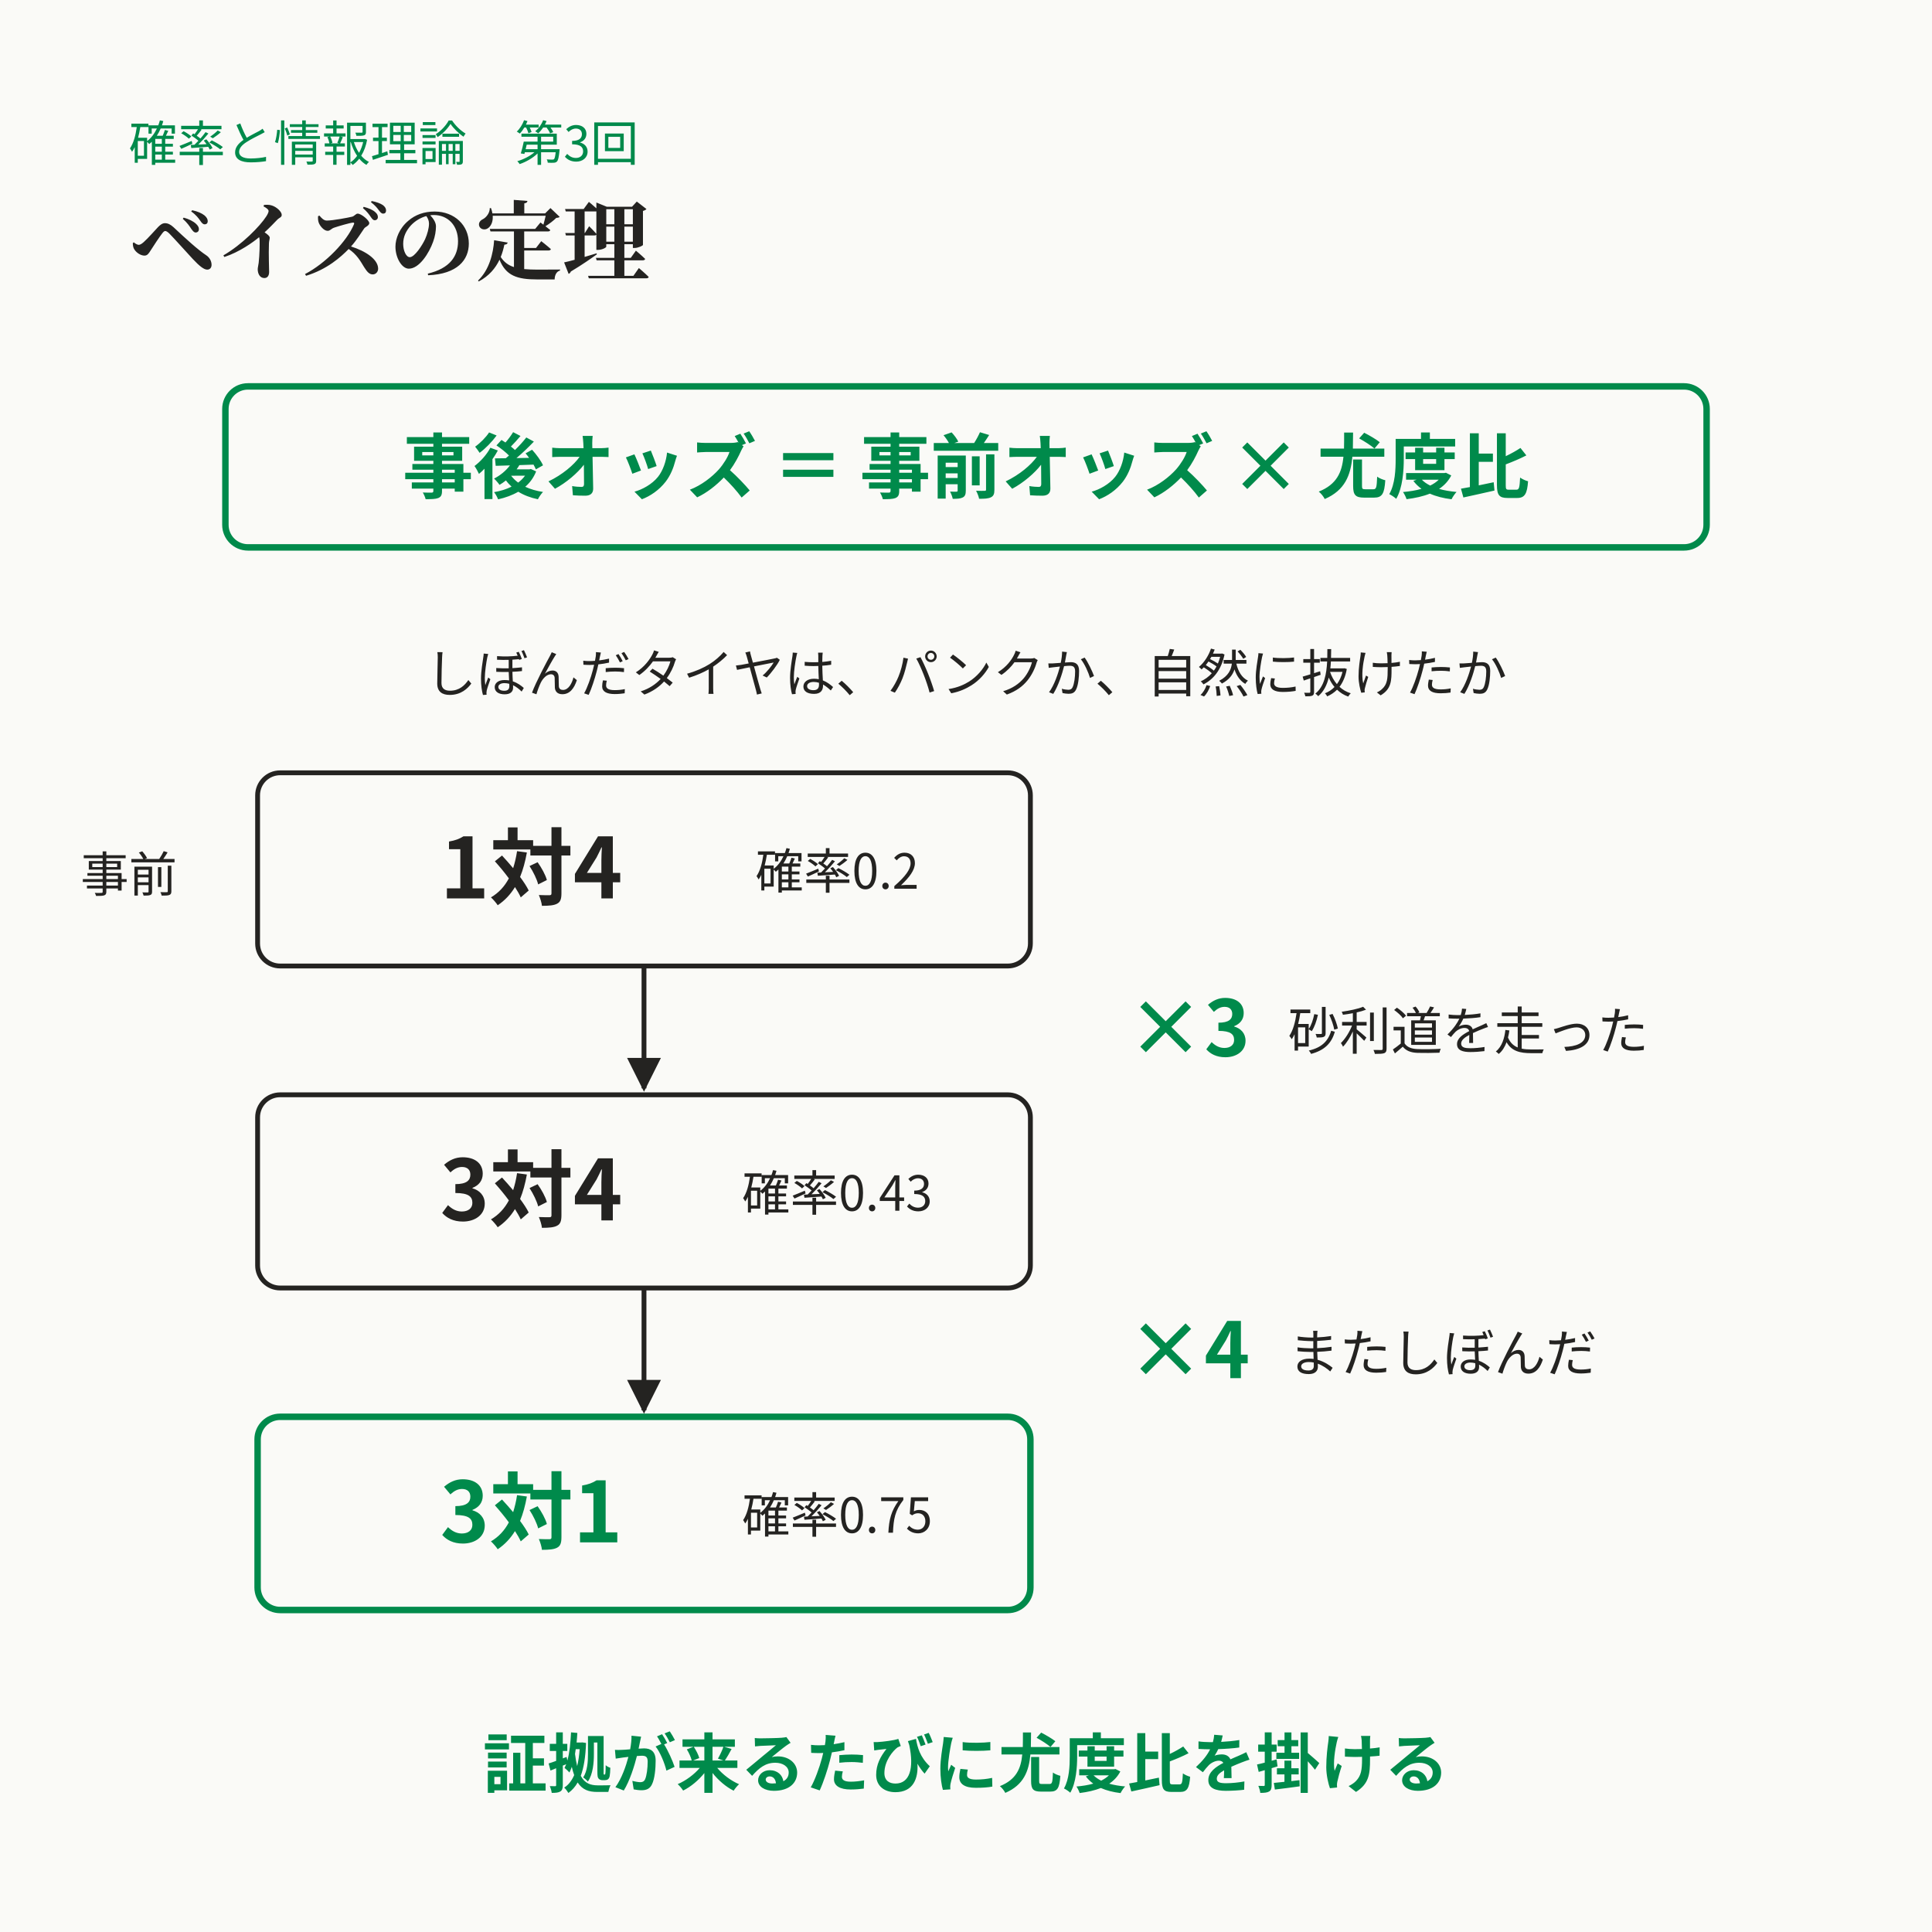
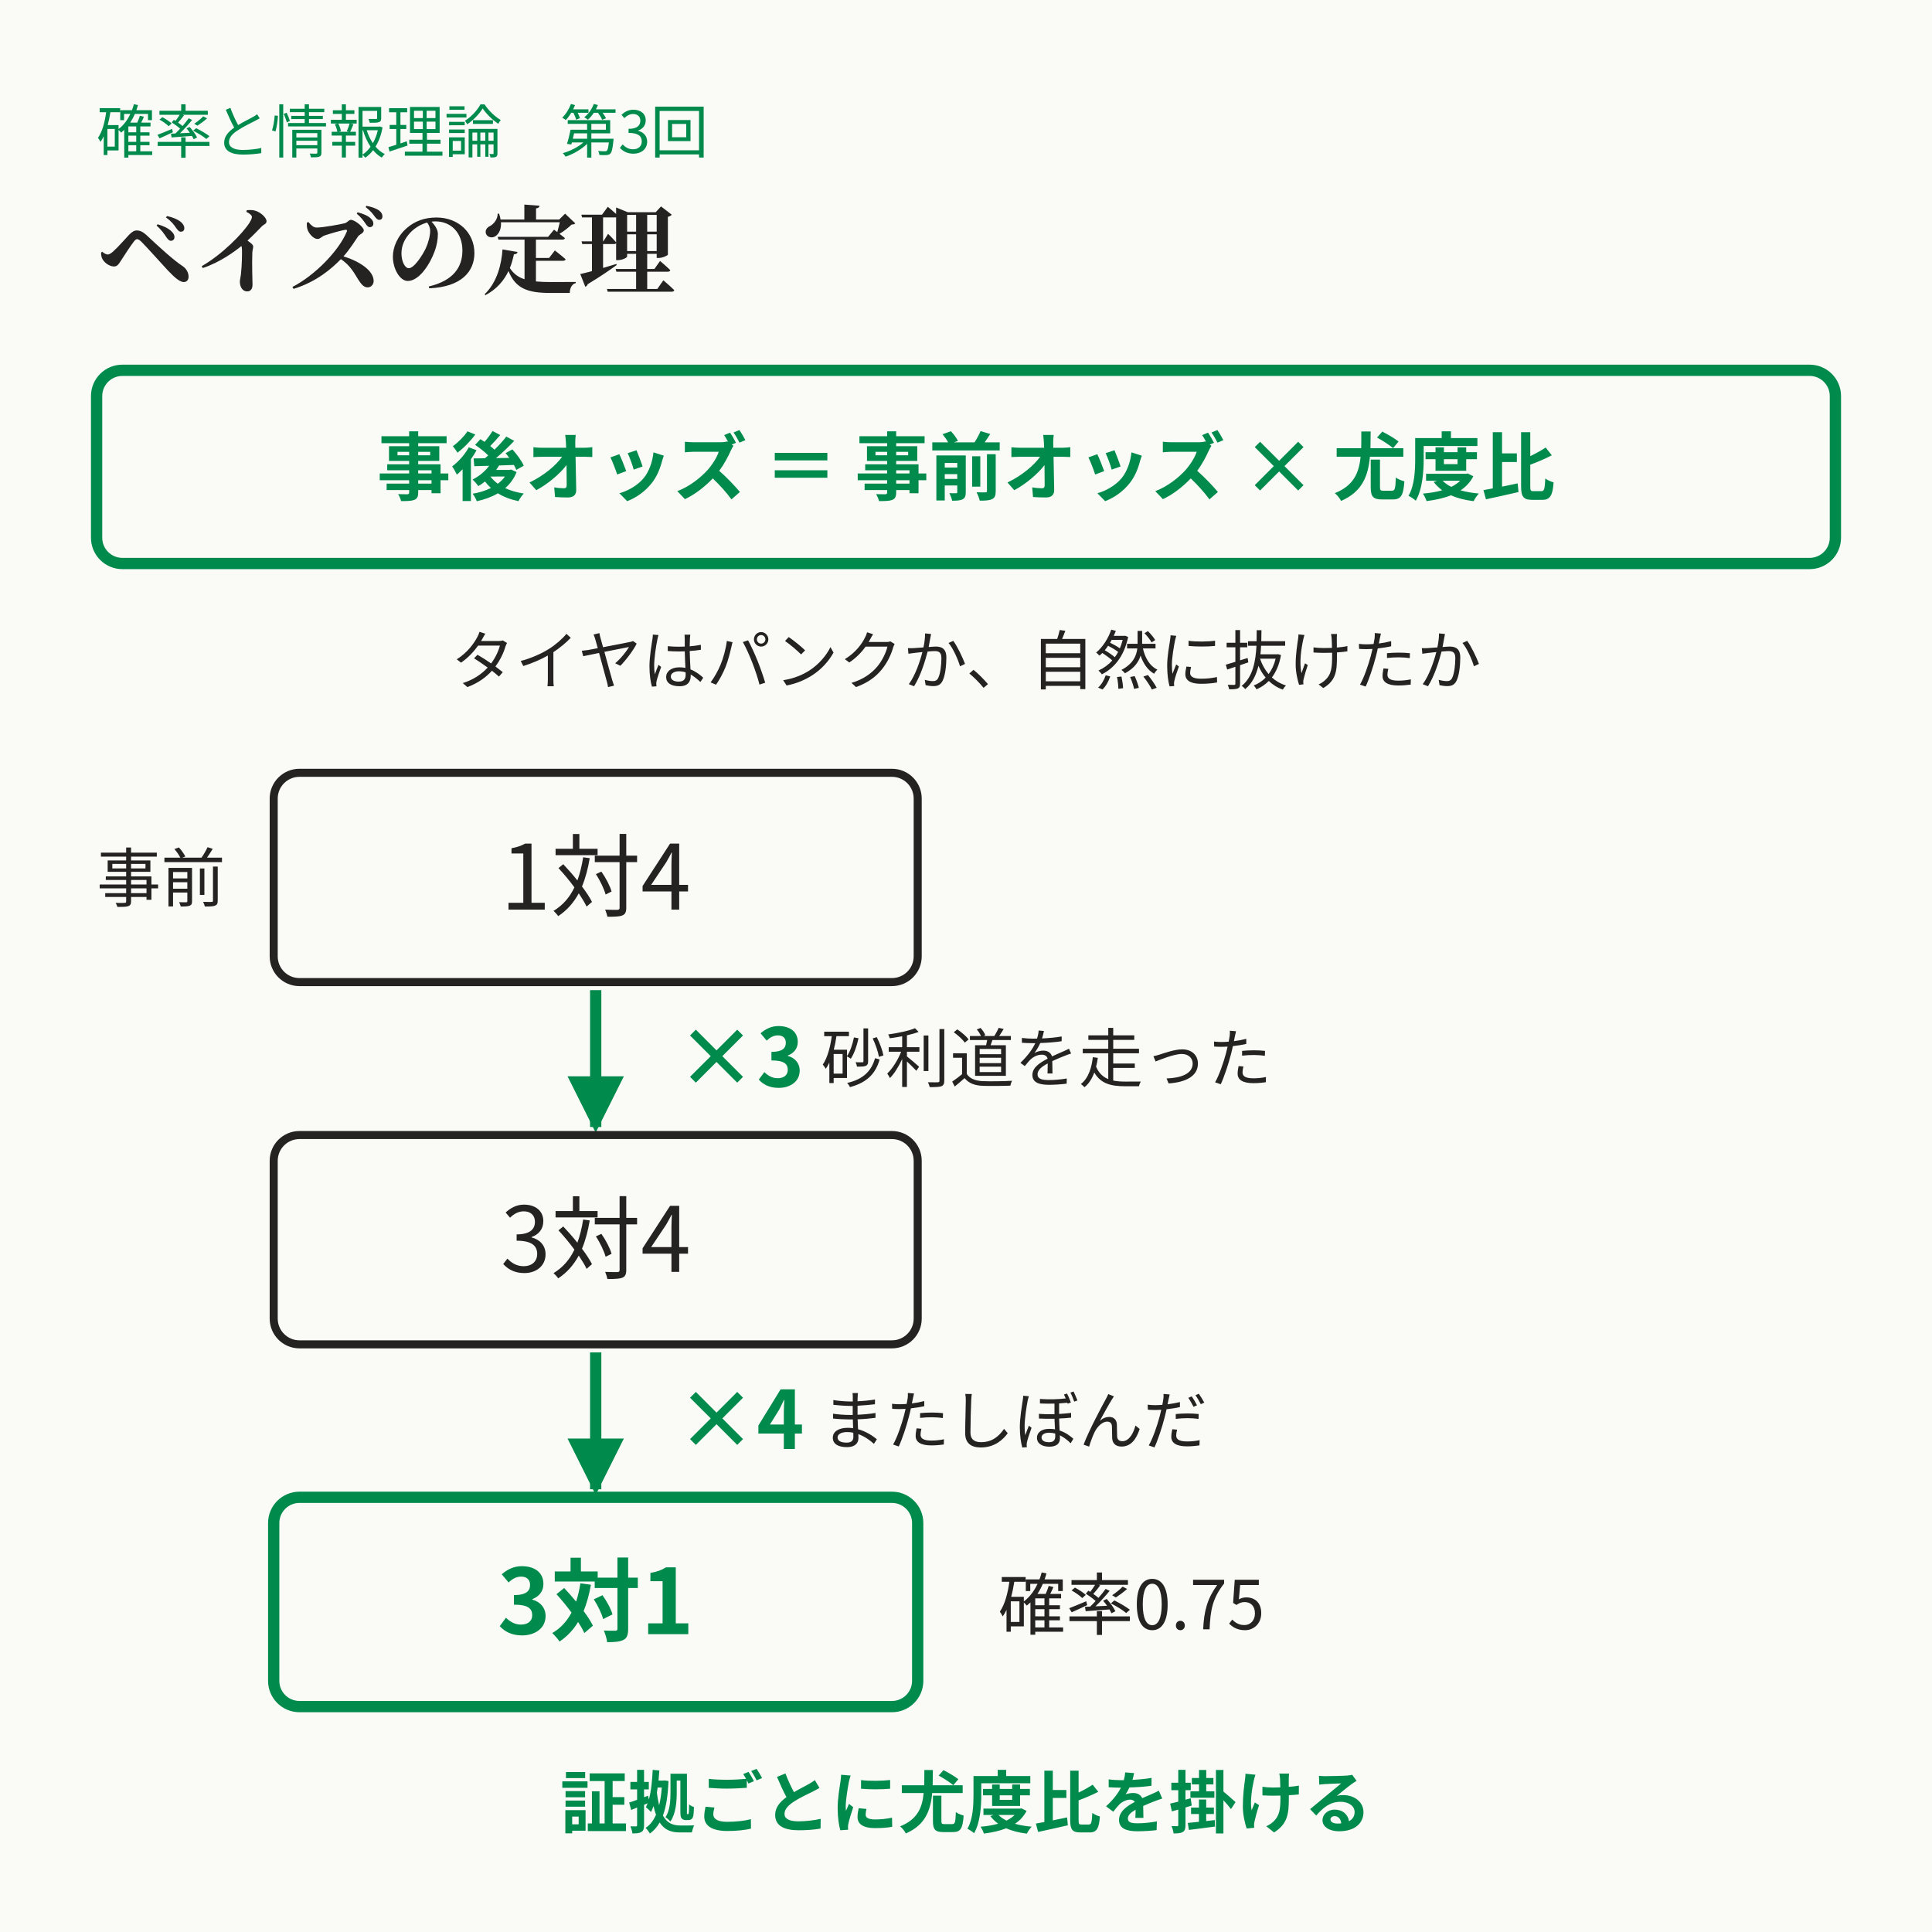
<svg xmlns="http://www.w3.org/2000/svg" width="1200" height="1200" viewBox="0 0 1200 1200">
  <defs>
-     <marker id="ai" viewBox="0 0 10 10" refX="9" refY="5" markerWidth="7" markerHeight="7" orient="auto-start-reverse">
+     <marker id="ai" viewBox="0 0 10 10" refX="9" refY="5" markerWidth="6" markerHeight="6" orient="auto-start-reverse">
      <path d="M0,0 L10,5 L0,10 z" fill="#242321" />
    </marker>
-     <marker id="aa" viewBox="0 0 10 10" refX="9" refY="5" markerWidth="7" markerHeight="7" orient="auto-start-reverse">
+     <marker id="aa" viewBox="0 0 10 10" refX="9" refY="5" markerWidth="5" markerHeight="5" orient="auto-start-reverse">
      <path d="M0,0 L10,5 L0,10 z" fill="#008A4B" />
    </marker>
  </defs>
  <rect width="1200" height="1200" fill="#FAFAF7" />
-   <text x="80" y="100" font-family="Noto Sans CJK JP" font-size="30" fill="#008A4B">確率と情報理論　第3回</text>
-   <text x="80" y="170" font-family="Noto Serif CJK JP" font-size="54" font-weight="bold" fill="#242321">ベイズの定理</text>
-   <rect x="140" y="240" width="920" height="100" rx="14" fill="#FAFAF7" stroke="#008A4B" stroke-width="4" />
-   <text x="600" y="306" text-anchor="middle" font-family="Noto Sans CJK JP" font-size="44" fill="#008A4B" font-weight="bold">事後オッズ ＝ 事前オッズ × 尤度比</text>
-   <text x="600" y="430" text-anchor="middle" font-family="Noto Sans CJK JP" font-size="32" fill="#242321">しぼんだタイヤは、パンクか、自然に抜けたか</text>
-   <rect x="160" y="480" width="480" height="120" rx="14" fill="#FAFAF7" stroke="#242321" stroke-width="3" />
-   <text x="330" y="558" text-anchor="middle" font-family="Noto Sans CJK JP" font-size="52" fill="#242321" font-weight="bold">1対4</text>
-   <text x="520" y="552" text-anchor="middle" font-family="Noto Sans CJK JP" font-size="30" fill="#242321">確率0.2</text>
-   <rect x="160" y="680" width="480" height="120" rx="14" fill="#FAFAF7" stroke="#242321" stroke-width="3" />
-   <text x="330" y="758" text-anchor="middle" font-family="Noto Sans CJK JP" font-size="52" fill="#242321" font-weight="bold">3対4</text>
-   <text x="520" y="752" text-anchor="middle" font-family="Noto Sans CJK JP" font-size="30" fill="#242321">確率0.43</text>
-   <rect x="160" y="880" width="480" height="120" rx="14" fill="#FAFAF7" stroke="#008A4B" stroke-width="4" />
-   <text x="330" y="958" text-anchor="middle" font-family="Noto Sans CJK JP" font-size="52" fill="#008A4B" font-weight="bold">3対1</text>
-   <text x="520" y="952" text-anchor="middle" font-family="Noto Sans CJK JP" font-size="30" fill="#242321">確率0.75</text>
-   <text x="110" y="554" text-anchor="end" font-family="Noto Sans CJK JP" font-size="30" fill="#242321">事前</text>
-   <line x1="400" y1="600" x2="400" y2="676" stroke="#242321" stroke-width="3" marker-end="url(#ai)" />
-   <text x="700" y="656" text-anchor="start" font-family="Noto Sans CJK JP" font-size="48" fill="#008A4B" font-weight="bold">×3</text>
-   <text x="800" y="652" text-anchor="start" font-family="Noto Sans CJK JP" font-size="32" fill="#242321">砂利道を走った</text>
-   <line x1="400" y1="800" x2="400" y2="876" stroke="#242321" stroke-width="3" marker-end="url(#ai)" />
-   <text x="700" y="856" text-anchor="start" font-family="Noto Sans CJK JP" font-size="48" fill="#008A4B" font-weight="bold">×4</text>
-   <text x="800" y="852" text-anchor="start" font-family="Noto Sans CJK JP" font-size="32" fill="#242321">またしぼんだ</text>
-   <text x="600" y="1110" text-anchor="middle" font-family="Noto Sans CJK JP" font-size="40" fill="#008A4B" font-weight="bold">証拠が来るたびに尤度比を掛ける</text>
+   <text x="60" y="95" font-family="Noto Sans CJK JP" font-weight="500" font-size="36" fill="#008A4B">確率と情報理論　第3回</text>
+   <text x="60" y="178" font-family="Noto Serif CJK JP" font-weight="bold" font-size="60" fill="#242321">ベイズの定理</text>
+   <rect data-step="1" x="60" y="230" width="1080" height="120" rx="16" fill="#FAFAF7" stroke="#008A4B" stroke-width="7" />
+   <text data-step="1" x="600" y="307" text-anchor="middle" font-family="Noto Sans CJK JP" font-weight="bold" font-size="46" fill="#008A4B">事後オッズ ＝ 事前オッズ × 尤度比</text>
+   <text data-step="2" x="600" y="425" text-anchor="middle" font-family="Noto Sans CJK JP" font-weight="500" font-size="40" fill="#242321">タイヤはパンクか、自然に抜けたか</text>
+   <text data-step="3" x="60" y="560" text-anchor="start" font-family="Noto Sans CJK JP" font-weight="500" font-size="40" fill="#242321">事前</text>
+   <rect data-step="3" x="170" y="480" width="400" height="130" rx="16" fill="#FAFAF7" stroke="#242321" stroke-width="5" />
+   <text data-step="3" x="370" y="565" text-anchor="middle" font-family="Noto Sans CJK JP" font-weight="500" font-size="56" fill="#242321">1対4</text>
+   <line data-step="4" x1="370" y1="615" x2="370" y2="700" stroke="#008A4B" stroke-width="7" marker-end="url(#aa)" />
+   <text data-step="4" x="420" y="675" text-anchor="start" font-family="Noto Sans CJK JP" font-weight="bold" font-size="50" fill="#008A4B">×3</text>
+   <text data-step="4" x="510" y="672" text-anchor="start" font-family="Noto Sans CJK JP" font-weight="500" font-size="40" fill="#242321">砂利道を走った</text>
+   <rect data-step="5" x="170" y="705" width="400" height="130" rx="16" fill="#FAFAF7" stroke="#242321" stroke-width="5" />
+   <text data-step="5" x="370" y="790" text-anchor="middle" font-family="Noto Sans CJK JP" font-weight="500" font-size="56" fill="#242321">3対4</text>
+   <line data-step="6" x1="370" y1="840" x2="370" y2="925" stroke="#008A4B" stroke-width="7" marker-end="url(#aa)" />
+   <text data-step="6" x="420" y="900" text-anchor="start" font-family="Noto Sans CJK JP" font-weight="bold" font-size="50" fill="#008A4B">×4</text>
+   <text data-step="6" x="510" y="897" text-anchor="start" font-family="Noto Sans CJK JP" font-weight="500" font-size="40" fill="#242321">またしぼんだ</text>
+   <rect data-step="7" x="170" y="930" width="400" height="130" rx="16" fill="#FAFAF7" stroke="#008A4B" stroke-width="7" />
+   <text data-step="7" x="370" y="1015" text-anchor="middle" font-family="Noto Sans CJK JP" font-weight="bold" font-size="56" fill="#008A4B">3対1</text>
+   <text data-step="7" x="620" y="1012" text-anchor="start" font-family="Noto Sans CJK JP" font-weight="500" font-size="42" fill="#242321">確率0.75</text>
+   <text data-step="8" x="600" y="1135" text-anchor="middle" font-family="Noto Sans CJK JP" font-weight="bold" font-size="42" fill="#008A4B">証拠ごとに尤度比を掛ける</text>
</svg>
